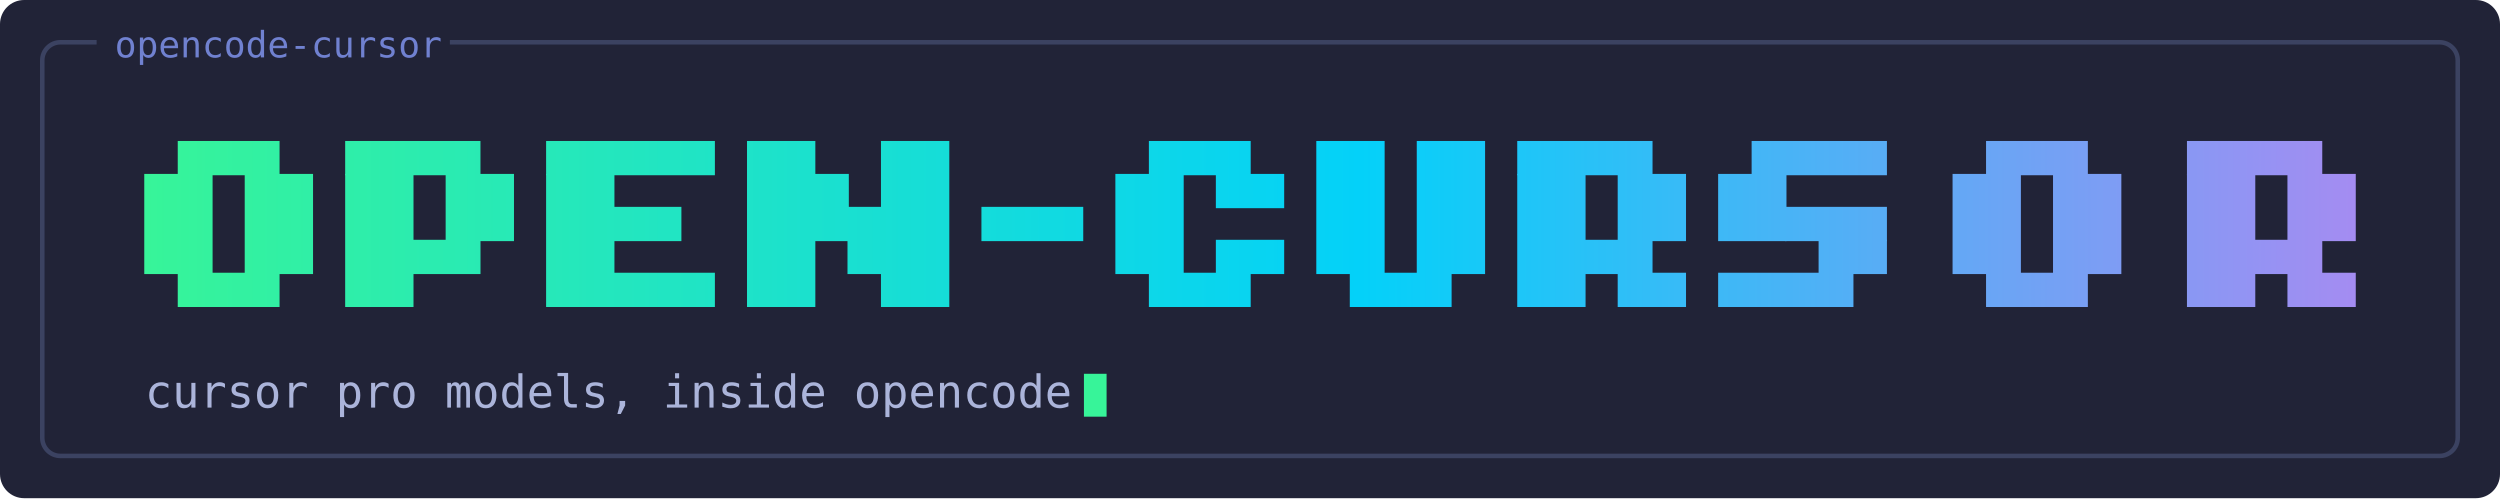
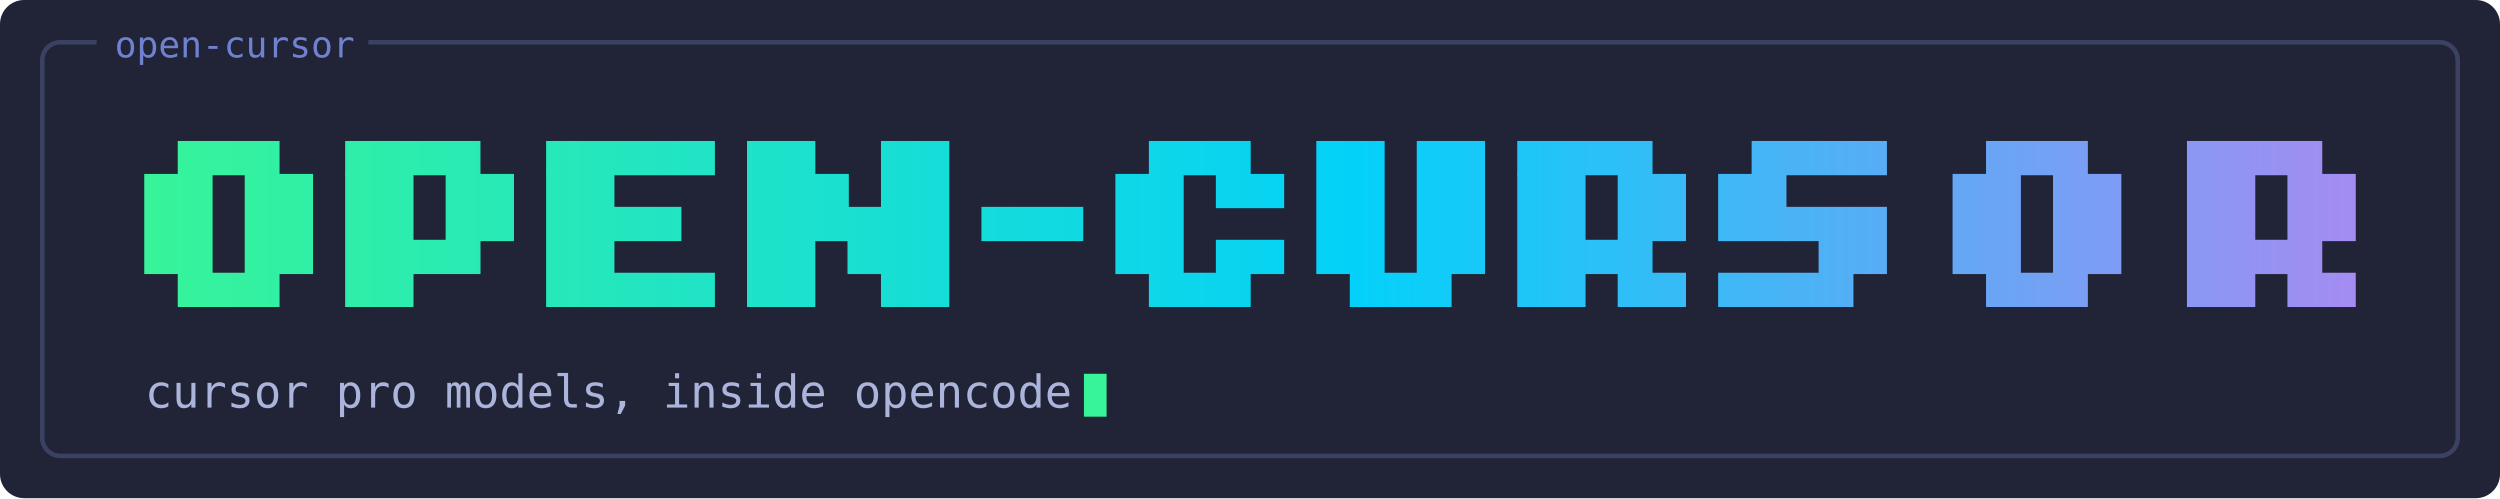
- <svg xmlns="http://www.w3.org/2000/svg" viewBox="0 0 828 165" width="828" height="165" role="img" aria-label="opencode-cursor — cursor pro models, inside opencode">
+ <svg xmlns="http://www.w3.org/2000/svg" viewBox="0 0 828 165" width="828" height="165" role="img" aria-label="open-cursor — cursor pro models, inside opencode">
  <style>
    text { font-family: ui-monospace, "Cascadia Mono", Menlo, Consolas, monospace; white-space: pre; }
    .sweep { transform-origin: 48px 0; transform: scaleX(0); animation: sweep 800ms cubic-bezier(0.16,1,0.3,1) 300ms forwards; }
    .scan { animation: scan 3.8s cubic-bezier(0.45,0,0.55,1) 1.3s infinite; }
    .cursor { animation: blink 1.1s steps(1) infinite; }
    @keyframes sweep { to { transform: scaleX(1); } }
    @keyframes scan { 0% { transform: translateX(0); opacity: 0; } 8% { opacity: 1; }
      62% { transform: translateX(732px); opacity: 1; }
      72%, 100% { transform: translateX(732px); opacity: 0; } }
    @keyframes blink { 50% { opacity: 0; } }
    @media (prefers-reduced-motion: reduce) {
      .sweep { animation: none; transform: scaleX(1); }
      .scan { animation: none; opacity: 0; }
      .cursor { animation: none; }
    }
  </style>
  <defs>
    <linearGradient id="banner-gradient" gradientUnits="userSpaceOnUse" x1="48.0" y1="0" x2="780.0" y2="0">
      <stop offset="0" stop-color="#37f499" />
      <stop offset="0.55" stop-color="#04d1f9" />
      <stop offset="1" stop-color="#a48cf2" />
    </linearGradient>
    <linearGradient id="scan_g" x1="0" y1="0" x2="1" y2="0">
      <stop offset="0" stop-color="#fff" stop-opacity="0" />
      <stop offset="0.55" stop-color="#fff" stop-opacity="1" />
      <stop offset="1" stop-color="#fff" stop-opacity="0" />
    </linearGradient>
    <clipPath id="rc">
      <rect x="48" y="109" width="732" height="6" />
    </clipPath>
  </defs>
  <rect fill="#212337" x="0" y="0" width="828" height="165" rx="8" />
  <rect fill="none" stroke="#3b4261" stroke-width="1.5" x="14" y="14" width="800" height="137" rx="6" />
-   <rect fill="#212337" x="32" y="8" width="117" height="12" />
-   <text fill="#7081d0" x="38" y="19" font-size="12" textLength="108" lengthAdjust="spacing" xml:space="preserve">opencode-cursor</text>
+   <rect fill="#212337" x="32" y="8" width="90" height="12" />
+   <text fill="#7081d0" x="38" y="19" font-size="12" textLength="79" lengthAdjust="spacing" xml:space="preserve">open-cursor</text>
  <g fill="url(#banner-gradient)">
    <rect x="58.87" y="46.69" width="33.72" height="11.35" />
    <rect x="114.32" y="46.69" width="44.81" height="11.35" />
    <rect x="180.87" y="46.69" width="55.90" height="11.35" />
    <rect x="247.41" y="46.69" width="22.63" height="54.99" />
    <rect x="291.78" y="46.69" width="22.63" height="54.99" />
    <rect x="380.51" y="46.69" width="33.72" height="11.35" />
    <rect x="435.96" y="46.69" width="22.63" height="44.08" />
    <rect x="469.23" y="46.69" width="22.63" height="44.08" />
    <rect x="502.51" y="46.69" width="44.81" height="11.35" />
    <rect x="580.14" y="46.69" width="44.81" height="11.35" />
    <rect x="657.78" y="46.69" width="33.72" height="11.35" />
    <rect x="724.32" y="46.69" width="44.81" height="11.35" />
    <rect x="47.78" y="57.60" width="22.63" height="33.17" />
    <rect x="81.05" y="57.60" width="22.63" height="33.17" />
    <rect x="114.32" y="57.60" width="22.63" height="44.08" />
    <rect x="147.60" y="57.60" width="22.63" height="22.26" />
    <rect x="180.87" y="57.60" width="22.63" height="44.08" />
    <rect x="269.60" y="57.60" width="11.53" height="22.26" />
    <rect x="369.41" y="57.60" width="22.63" height="33.17" />
    <rect x="402.69" y="57.60" width="22.63" height="11.35" />
    <rect x="502.51" y="57.60" width="22.63" height="44.08" />
    <rect x="535.78" y="57.60" width="22.63" height="22.26" />
    <rect x="569.05" y="57.60" width="22.63" height="22.26" />
    <rect x="646.69" y="57.60" width="22.63" height="33.17" />
    <rect x="679.96" y="57.60" width="22.63" height="33.17" />
    <rect x="724.32" y="57.60" width="22.63" height="44.08" />
    <rect x="757.60" y="57.60" width="22.63" height="22.26" />
    <rect x="203.05" y="68.51" width="22.63" height="11.35" />
    <rect x="280.69" y="68.51" width="11.53" height="22.26" />
    <rect x="325.05" y="68.51" width="33.72" height="11.35" />
    <rect x="591.23" y="68.51" width="33.72" height="11.35" />
    <rect x="136.51" y="79.42" width="22.63" height="11.35" />
    <rect x="402.69" y="79.42" width="22.63" height="11.35" />
    <rect x="524.69" y="79.42" width="22.63" height="11.35" />
    <rect x="602.32" y="79.42" width="22.63" height="11.35" />
    <rect x="746.51" y="79.42" width="22.63" height="11.35" />
    <rect x="58.87" y="90.33" width="33.72" height="11.35" />
    <rect x="203.05" y="90.33" width="33.72" height="11.35" />
    <rect x="380.51" y="90.33" width="33.72" height="11.35" />
    <rect x="447.05" y="90.33" width="33.72" height="11.35" />
    <rect x="535.78" y="90.33" width="22.63" height="11.35" />
    <rect x="569.05" y="90.33" width="44.81" height="11.35" />
    <rect x="657.78" y="90.33" width="33.72" height="11.35" />
    <rect x="757.60" y="90.33" width="22.63" height="11.35" />
  </g>
  <rect class="sweep" x="48" y="111" width="732" height="2" fill="#a48cf2" opacity="0.45" />
  <g clip-path="url(#rc)">
    <rect class="scan" x="-102" y="111" width="150" height="2" fill="url(#scan_g)" />
  </g>
  <text fill="#ABB4DA" x="48" y="135" font-size="15" textLength="306" lengthAdjust="spacing" xml:space="preserve">cursor pro models, inside opencode</text>
  <rect class="cursor" fill="#37f499" x="359" y="123.8" width="7.5" height="14.2" />
</svg>
